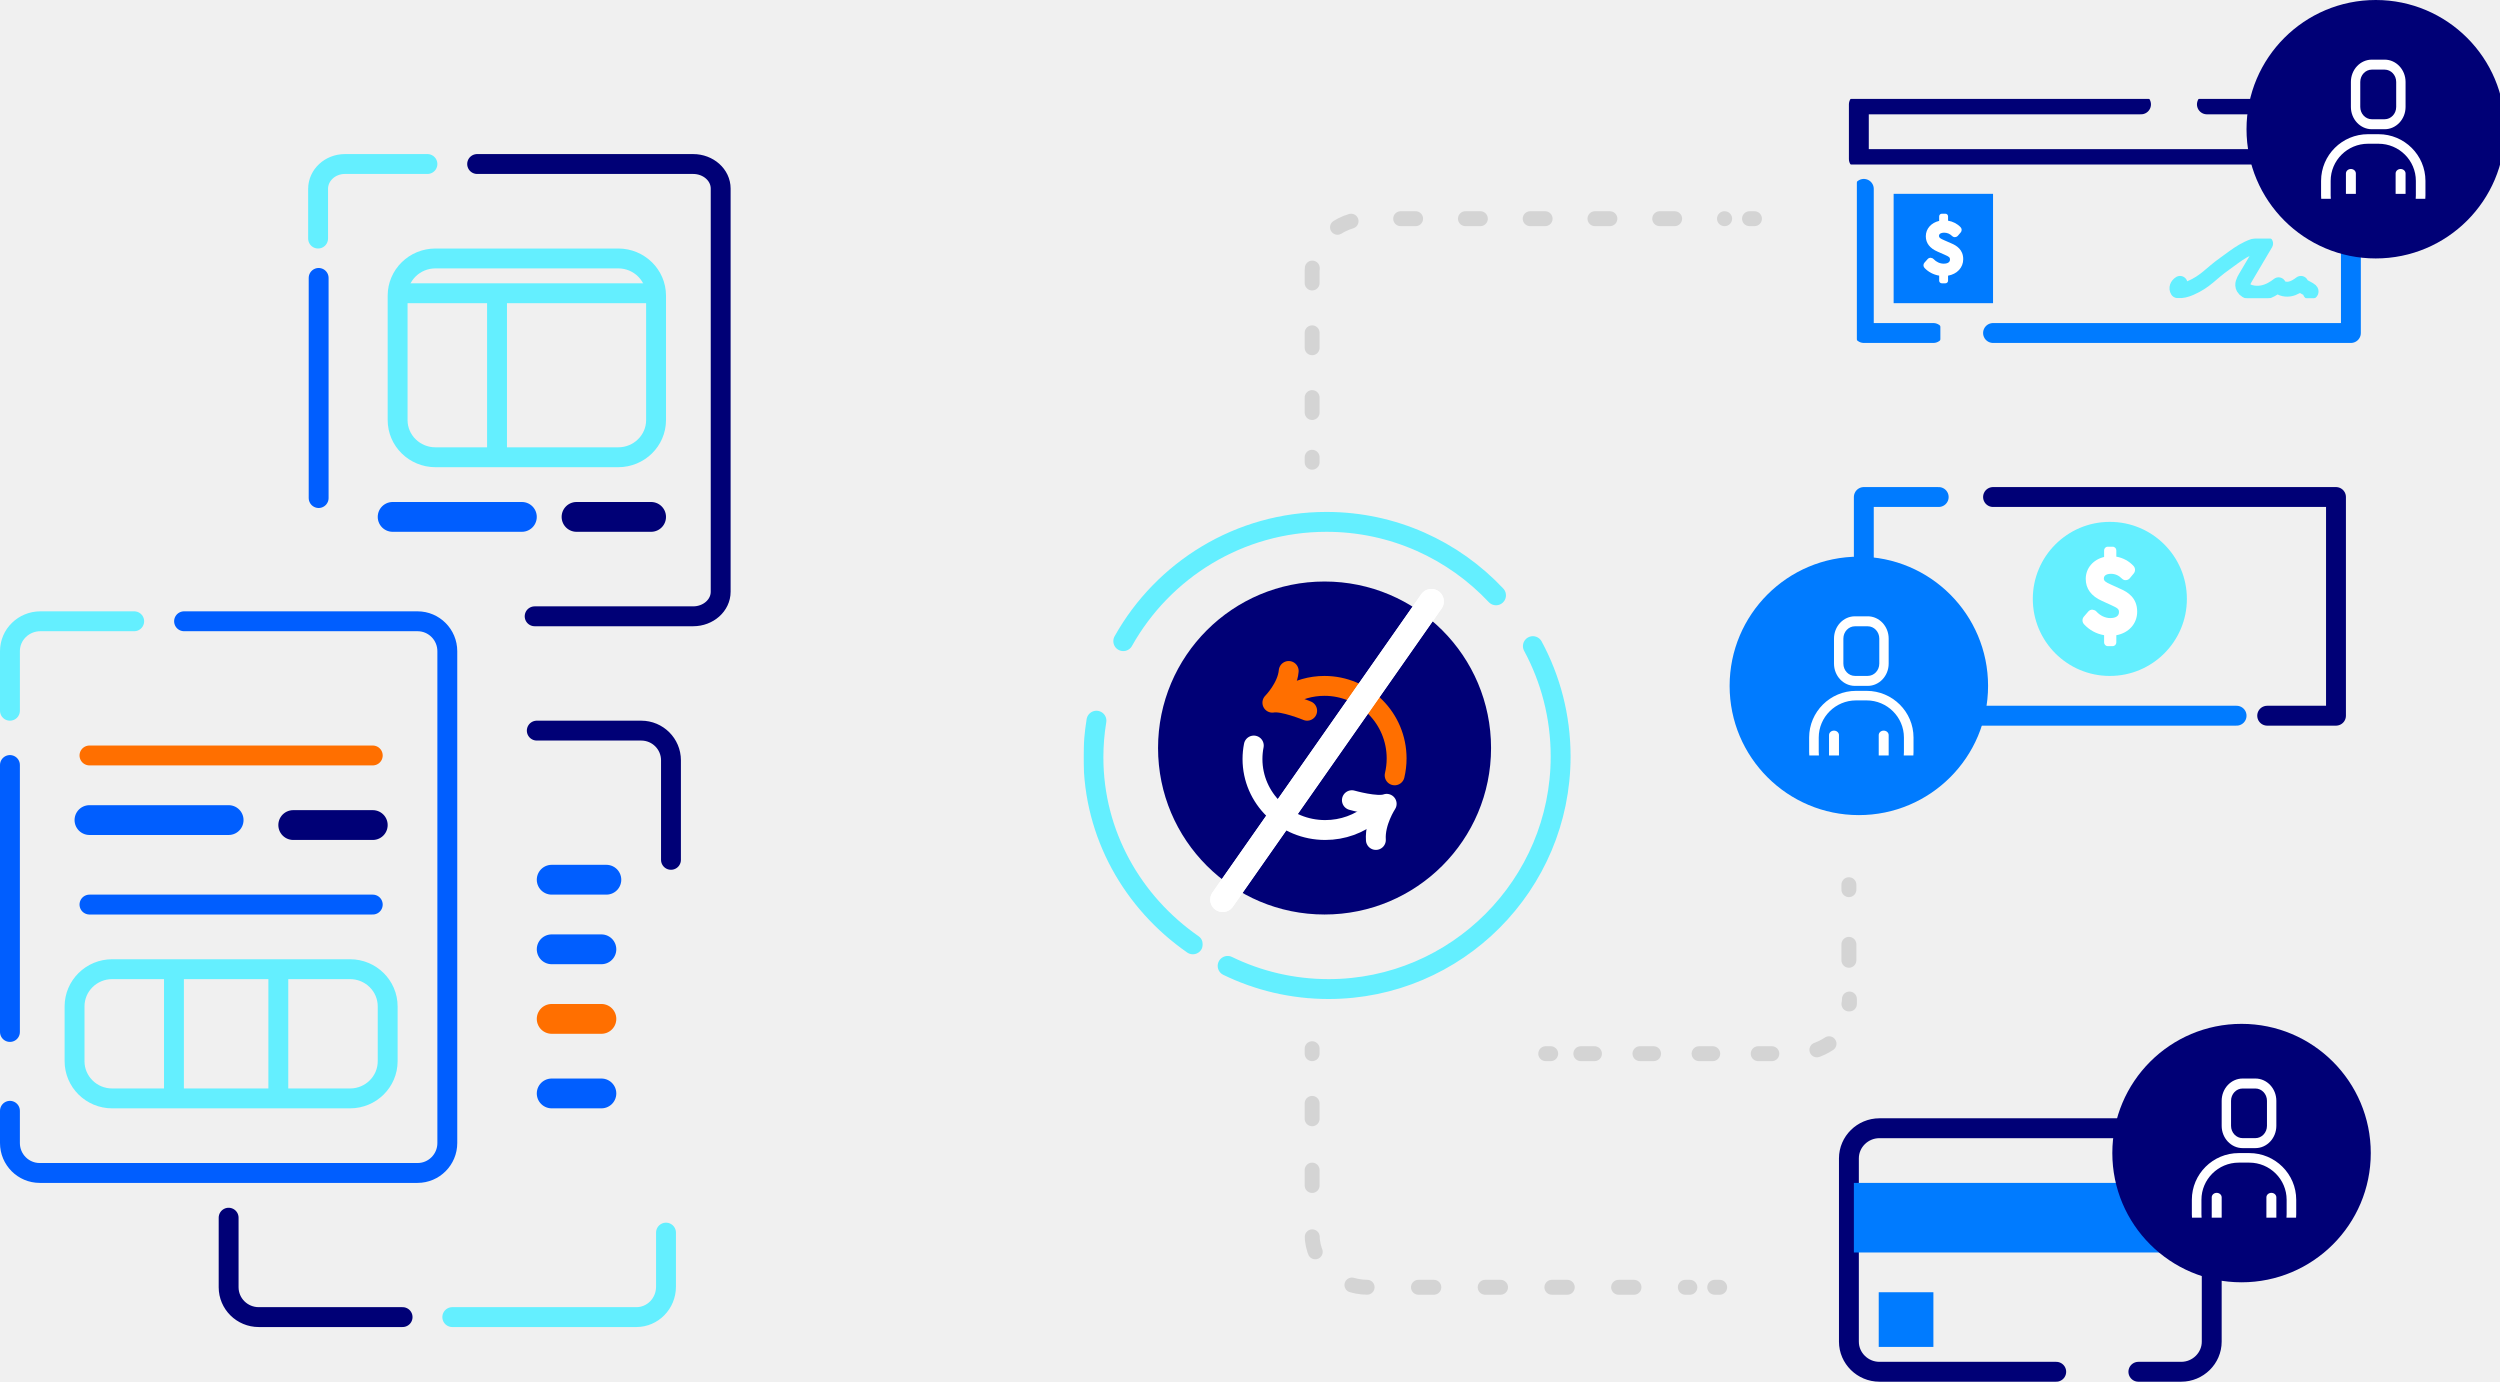
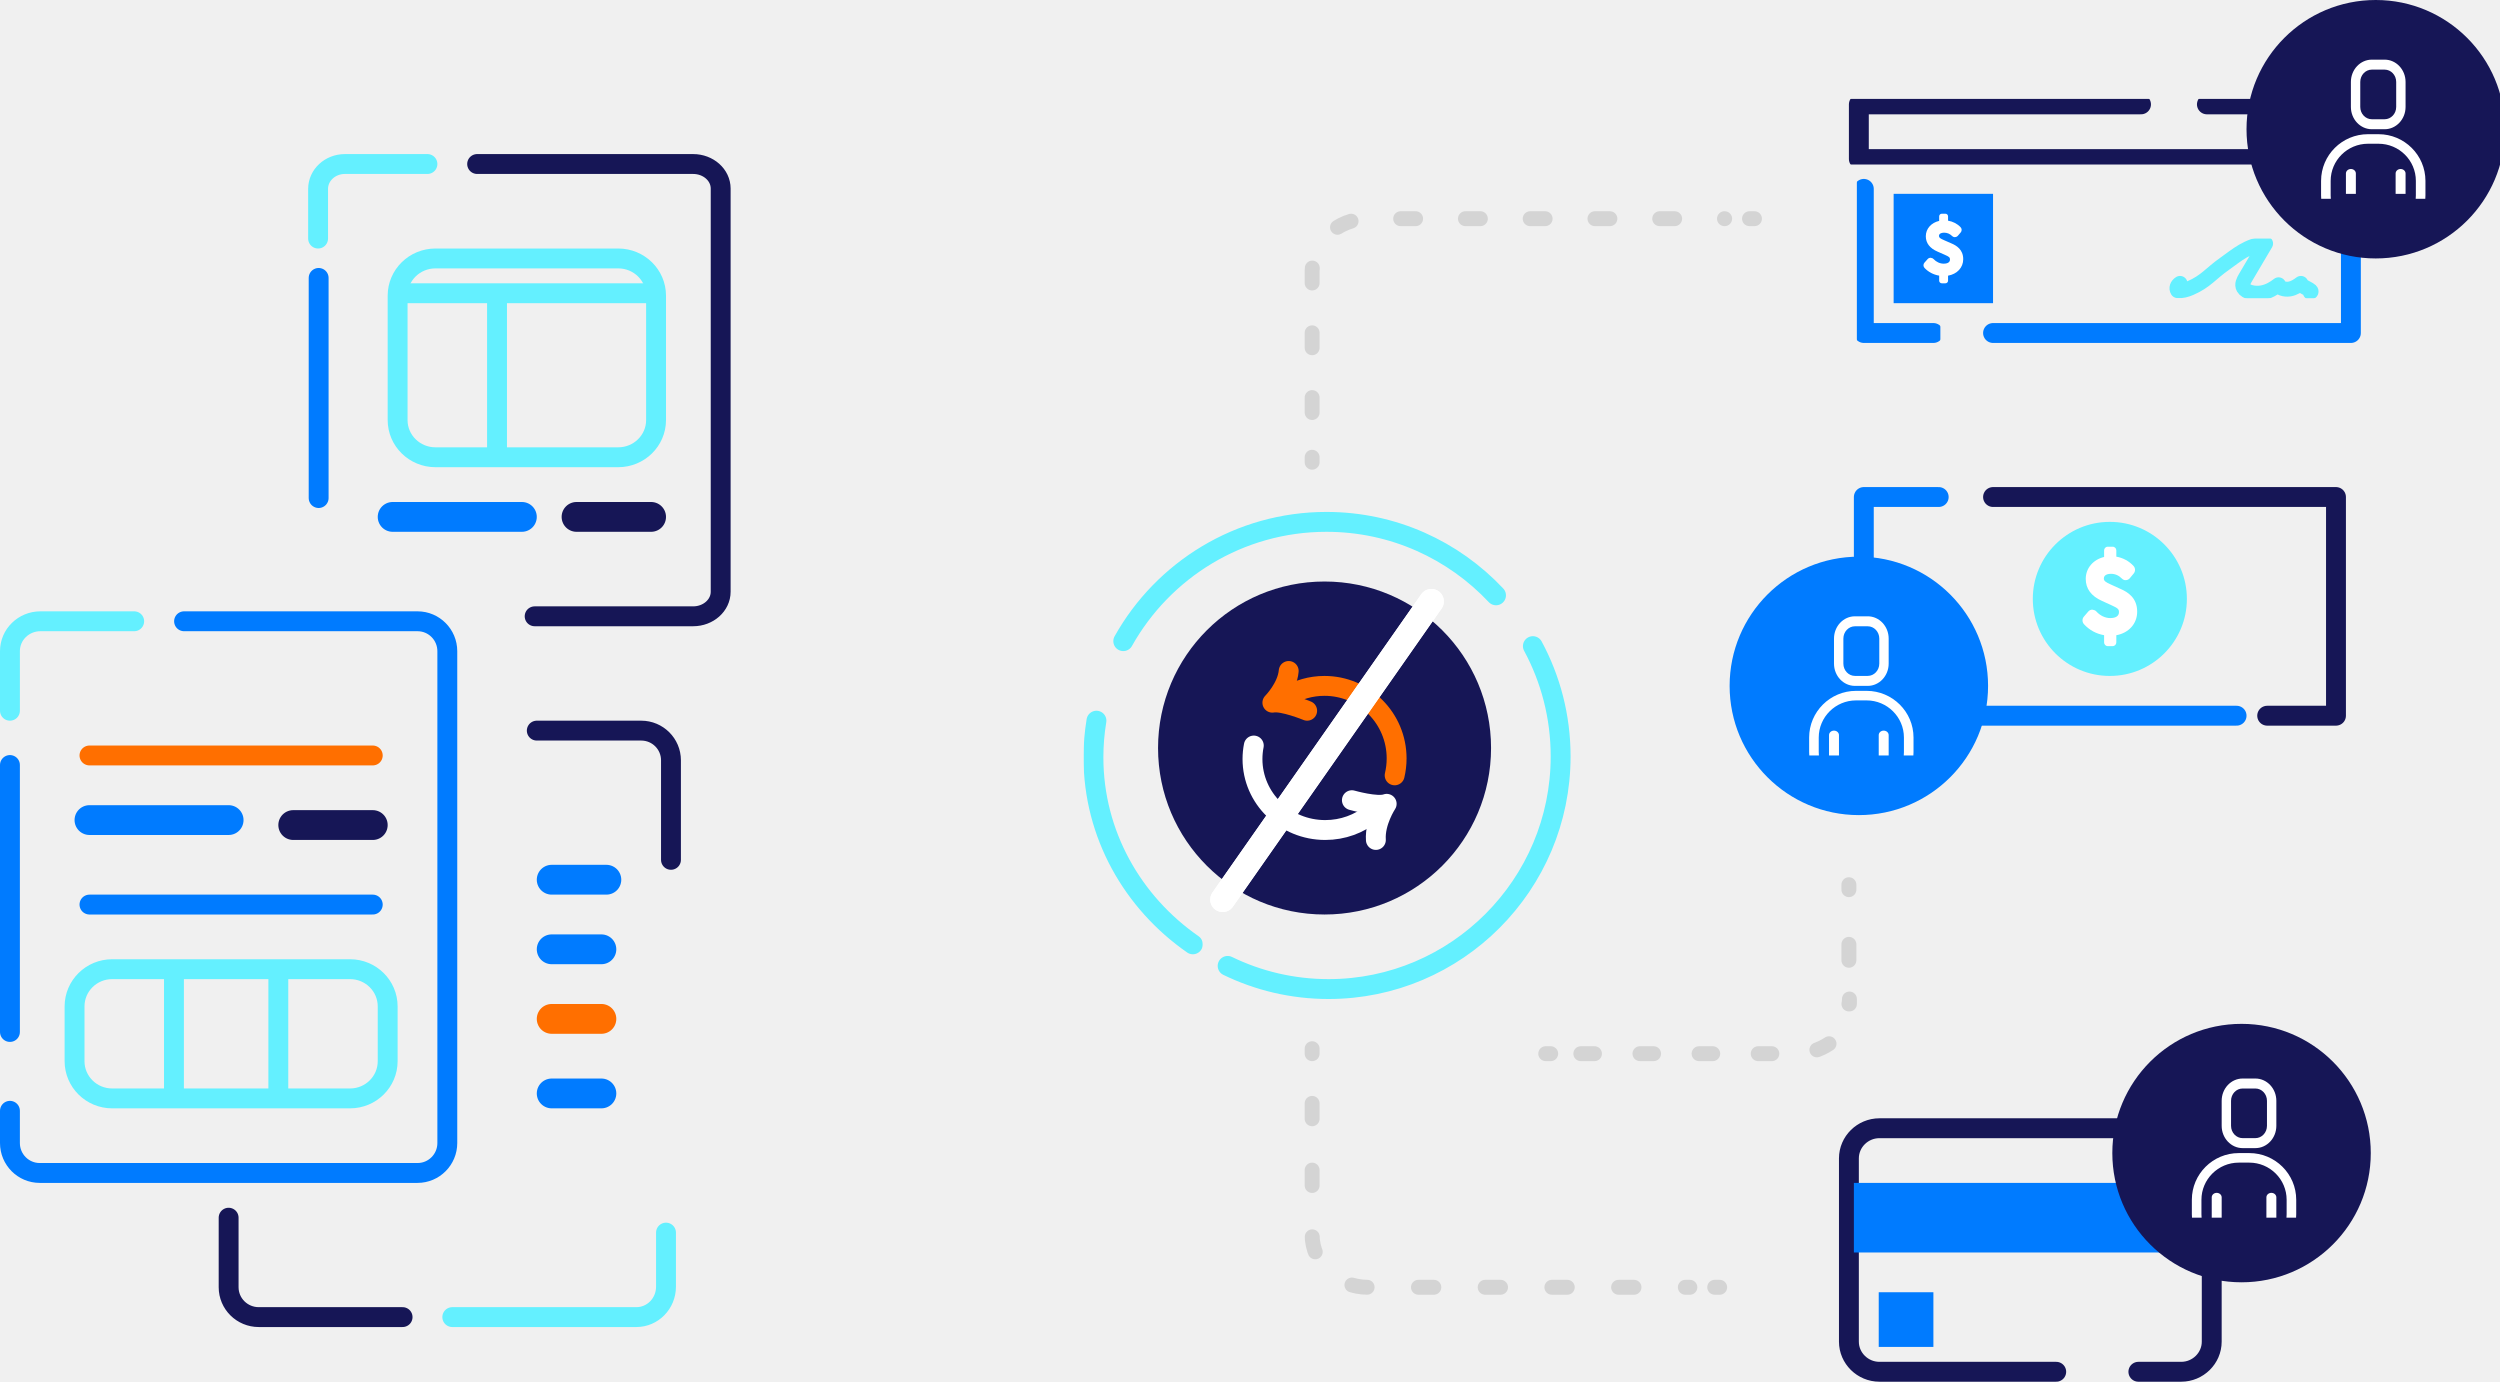
<svg xmlns="http://www.w3.org/2000/svg" xmlns:xlink="http://www.w3.org/1999/xlink" width="503px" height="278px" viewBox="0 0 503 278" version="1.1">
  <defs>
    <polygon id="path-1" points="0 279 503 279 503 0 0 0" />
  </defs>
  <g id="Desktop" stroke="none" stroke-width="1" fill="none" fill-rule="evenodd">
    <g id="Travel-Ledger" transform="translate(-217, -1196)">
      <g id="Group-130" transform="translate(217, 1196)">
-         <path d="M134,248 L134,258.88 C134,262.261 131.331,265 128.04,265 L91,265" id="Stroke-1" stroke="#64EFFF" stroke-width="4" stroke-linecap="round" stroke-linejoin="round" />
-         <path d="M81,265 L52.062,265 C48.714,265 46,262.31 46,258.991 L46,245" id="Stroke-3" stroke="#000076" stroke-width="4" stroke-linecap="round" stroke-linejoin="round" />
-         <path d="M122,177 L111,177" id="Stroke-5" stroke="#005EFF" stroke-width="6" stroke-linecap="round" />
-         <path d="M121,191 L111,191" id="Stroke-7" stroke="#005EFF" stroke-width="6" stroke-linecap="round" />
-         <path d="M121,205 L111,205" id="Stroke-9" stroke="#FF6F00" stroke-width="6" stroke-linecap="round" />
-         <path d="M121,220 L111,220" id="Stroke-11" stroke="#005EFF" stroke-width="6" stroke-linecap="round" />
-         <path d="M108,147 L129.014,147 C132.319,147 135,149.672 135,152.968 L135,173" id="Stroke-13" stroke="#000076" stroke-width="4" stroke-linecap="round" stroke-linejoin="round" />
+         <path d="M134,248 L134,258.88 C134,262.261 131.331,265 128.04,265 L91,265" id="Stroke-1" stroke="#64f0ff" stroke-width="4" stroke-linecap="round" stroke-linejoin="round" />
+         <path d="M81,265 L52.062,265 C48.714,265 46,262.31 46,258.991 L46,245" id="Stroke-3" stroke="#161656" stroke-width="4" stroke-linecap="round" stroke-linejoin="round" />
+         <path d="M122,177 L111,177" id="Stroke-5" stroke="#007bff" stroke-width="6" stroke-linecap="round" />
+         <path d="M121,191 L111,191" id="Stroke-7" stroke="#007bff" stroke-width="6" stroke-linecap="round" />
+         <path d="M121,205 L111,205" id="Stroke-9" stroke="#ff6f00" stroke-width="6" stroke-linecap="round" />
+         <path d="M121,220 L111,220" id="Stroke-11" stroke="#007bff" stroke-width="6" stroke-linecap="round" />
+         <path d="M108,147 L129.014,147 C132.319,147 135,149.672 135,152.968 L135,173" id="Stroke-13" stroke="#161656" stroke-width="4" stroke-linecap="round" stroke-linejoin="round" />
        <path d="M372,178 L372,179" id="Stroke-15" stroke="#D4D4D4" stroke-width="3" stroke-linecap="round" stroke-linejoin="round" />
        <path d="M372,190 L372,198" id="Stroke-17" stroke="#D4D4D4" stroke-width="3" stroke-linecap="round" stroke-linejoin="round" stroke-dasharray="3.21,10.699" />
        <path d="M372.105,201.999 L372.105,201 C372.105,201.339 372.069,201.672 372,202" id="Stroke-19" stroke="#D4D4D4" stroke-width="3" stroke-linecap="round" stroke-linejoin="round" />
        <path d="M368,210 C366.12,211.254 363.788,212 361.269,212 L317,212" id="Stroke-21" stroke="#D4D4D4" stroke-width="3" stroke-linecap="round" stroke-linejoin="round" stroke-dasharray="2.745,9.151" />
        <path d="M312,212 L311,212" id="Stroke-23" stroke="#D4D4D4" stroke-width="3" stroke-linecap="round" stroke-linejoin="round" />
        <path d="M264,211 L264,212" id="Stroke-25" stroke="#D4D4D4" stroke-width="3" stroke-linecap="round" stroke-linejoin="round" />
        <path d="M264,222 L264,248.423 C264,254.241 269.061,259 275.247,259 L340,259" id="Stroke-27" stroke="#D4D4D4" stroke-width="3" stroke-linecap="round" stroke-linejoin="round" stroke-dasharray="3.098,10.326" />
        <path d="M345,259 L346,259" id="Stroke-29" stroke="#D4D4D4" stroke-width="3" stroke-linecap="round" stroke-linejoin="round" />
        <path d="M264,93 L264,92" id="Stroke-31" stroke="#D4D4D4" stroke-width="3" stroke-linecap="round" stroke-linejoin="round" />
        <path d="M264,83 L264,54.579 C264,48.76 269.059,44 275.242,44 L347,44" id="Stroke-33" stroke="#D4D4D4" stroke-width="3" stroke-linecap="round" stroke-linejoin="round" stroke-dasharray="3.007,10.023" />
        <path d="M352,44 L353,44" id="Stroke-35" stroke="#D4D4D4" stroke-width="3" stroke-linecap="round" stroke-linejoin="round" />
-         <path d="M300,150.5 C300,169.001 285.002,184 266.5,184 C247.998,184 233,169.001 233,150.5 C233,131.998 247.998,117 266.5,117 C285.002,117 300,131.998 300,150.5" id="Fill-37" fill="#000076" />
-         <path d="M259,140.084 C261.185,138.761 263.745,138 266.482,138 C274.5,138 281,144.534 281,152.595 C281,153.767 280.862,154.908 280.603,156" id="Stroke-39" stroke="#FF6F00" stroke-width="4" stroke-linecap="round" stroke-linejoin="round" />
-         <path d="M276,163.693 C273.462,165.758 270.197,167 266.634,167 C258.552,167 252,160.606 252,152.721 C252,151.791 252.091,150.881 252.265,150" id="Stroke-41" stroke="#FFFFFF" stroke-width="4" stroke-linecap="round" stroke-linejoin="round" />
-         <path d="M272,161 C272,161 277.068,162.455 279,161.728 C279,161.728 276.586,165.364 276.827,169" id="Stroke-43" stroke="#FFFFFF" stroke-width="4" stroke-linecap="round" stroke-linejoin="round" />
-         <path d="M263,143 C263,143 258.069,140.976 256,141.381 C256,141.381 258.992,138.371 259.289,135" id="Stroke-45" stroke="#FF6F00" stroke-width="4" stroke-linecap="round" stroke-linejoin="round" />
-         <path d="M288,121 L246,181" id="Stroke-47" stroke="#FFFFFF" stroke-width="5" stroke-linecap="round" stroke-linejoin="round" />
-         <path d="M288,121 L246,181" id="Stroke-49" stroke="#FFFFFF" stroke-width="5" stroke-linecap="round" stroke-linejoin="round" />
-         <path d="M79,104 L105,104" id="Stroke-51" stroke="#005EFF" stroke-width="6" stroke-linecap="round" />
-         <path d="M116,104 L131,104" id="Stroke-53" stroke="#000076" stroke-width="6" stroke-linecap="round" />
-         <path d="M96,33 L139.458,33 C142.519,33 145,35.211 145,37.937 L145,119.063 C145,121.789 142.519,124 139.458,124 L107.571,124" id="Stroke-55" stroke="#000076" stroke-width="4" stroke-linecap="round" stroke-linejoin="round" />
+         <path d="M300,150.5 C300,169.001 285.002,184 266.5,184 C247.998,184 233,169.001 233,150.5 C233,131.998 247.998,117 266.5,117 C285.002,117 300,131.998 300,150.5" id="Fill-37" fill="#161656" />
+         <path d="M259,140.084 C261.185,138.761 263.745,138 266.482,138 C274.5,138 281,144.534 281,152.595 C281,153.767 280.862,154.908 280.603,156" id="Stroke-39" stroke="#ff6f00" stroke-width="4" stroke-linecap="round" stroke-linejoin="round" />
+         <path d="M276,163.693 C273.462,165.758 270.197,167 266.634,167 C258.552,167 252,160.606 252,152.721 C252,151.791 252.091,150.881 252.265,150" id="Stroke-41" stroke="#ffffff" stroke-width="4" stroke-linecap="round" stroke-linejoin="round" />
+         <path d="M272,161 C272,161 277.068,162.455 279,161.728 C279,161.728 276.586,165.364 276.827,169" id="Stroke-43" stroke="#ffffff" stroke-width="4" stroke-linecap="round" stroke-linejoin="round" />
+         <path d="M263,143 C263,143 258.069,140.976 256,141.381 C256,141.381 258.992,138.371 259.289,135" id="Stroke-45" stroke="#ff6f00" stroke-width="4" stroke-linecap="round" stroke-linejoin="round" />
+         <path d="M288,121 L246,181" id="Stroke-47" stroke="#ffffff" stroke-width="5" stroke-linecap="round" stroke-linejoin="round" />
+         <path d="M288,121 L246,181" id="Stroke-49" stroke="#ffffff" stroke-width="5" stroke-linecap="round" stroke-linejoin="round" />
+         <path d="M79,104 L105,104" id="Stroke-51" stroke="#007bff" stroke-width="6" stroke-linecap="round" />
+         <path d="M116,104 L131,104" id="Stroke-53" stroke="#161656" stroke-width="6" stroke-linecap="round" />
+         <path d="M96,33 L139.458,33 C142.519,33 145,35.211 145,37.937 L145,119.063 C145,121.789 142.519,124 139.458,124 L107.571,124" id="Stroke-55" stroke="#161656" stroke-width="4" stroke-linecap="round" stroke-linejoin="round" />
        <g id="Group-60" transform="translate(64, 55)">
-           <path d="M0.112,45.208 L0.112,0.919" id="Fill-57" fill="#FFFFFF" />
-           <path d="M0.112,45.208 L0.112,0.919" id="Stroke-59" stroke="#005EFF" stroke-width="4" stroke-linecap="round" stroke-linejoin="round" />
+           <path d="M0.112,45.208 L0.112,0.919" id="Fill-57" fill="#ffffff" />
+           <path d="M0.112,45.208 L0.112,0.919" id="Stroke-59" stroke="#007bff" stroke-width="4" stroke-linecap="round" stroke-linejoin="round" />
        </g>
-         <path d="M64,48 L64,38.006 C64,35.241 66.414,33 69.393,33 L86,33" id="Stroke-61" stroke="#64EFFF" stroke-width="4" stroke-linecap="round" stroke-linejoin="round" />
-         <path d="M124.383,92 L87.617,92 C83.41,92 80,88.651 80,84.519 L80,59.481 C80,55.349 83.41,52 87.617,52 L124.383,52 C128.59,52 132,55.349 132,59.481 L132,84.519 C132,88.651 128.59,92 124.383,92 Z" id="Stroke-63" stroke="#64EFFF" stroke-width="4" />
-         <path d="M100,58 L100,91" id="Stroke-65" stroke="#64EFFF" stroke-width="4" />
-         <path d="M132,59 L81,59" id="Stroke-67" stroke="#64EFFF" stroke-width="4" />
-         <path d="M18,165 L46,165" id="Stroke-69" stroke="#005EFF" stroke-width="6" stroke-linecap="round" />
-         <path d="M18,152 L75,152" id="Stroke-71" stroke="#FF6F00" stroke-width="4" stroke-linecap="round" />
-         <path d="M18,182 L75,182" id="Stroke-73" stroke="#005EFF" stroke-width="4" stroke-linecap="round" />
-         <path d="M59,166 L75,166" id="Stroke-75" stroke="#000076" stroke-width="6" stroke-linecap="round" />
-         <path d="M70.433,221 L22.567,221 C18.388,221 15,217.647 15,213.511 L15,202.489 C15,198.353 18.388,195 22.567,195 L70.433,195 C74.612,195 78,198.353 78,202.489 L78,213.511 C78,217.647 74.612,221 70.433,221 Z" id="Stroke-77" stroke="#64EFFF" stroke-width="4" />
-         <path d="M37.033,125 L84.009,125 C87.318,125 90,127.696 90,131.022 L90,229.978 C90,233.304 87.318,236 84.009,236 L7.991,236 C4.683,236 2,233.304 2,229.978 L2,223.494" id="Stroke-79" stroke="#005EFF" stroke-width="4" stroke-linecap="round" stroke-linejoin="round" />
+         <path d="M64,48 L64,38.006 C64,35.241 66.414,33 69.393,33 L86,33" id="Stroke-61" stroke="#64f0ff" stroke-width="4" stroke-linecap="round" stroke-linejoin="round" />
+         <path d="M124.383,92 L87.617,92 C83.41,92 80,88.651 80,84.519 L80,59.481 C80,55.349 83.41,52 87.617,52 L124.383,52 C128.59,52 132,55.349 132,59.481 L132,84.519 C132,88.651 128.59,92 124.383,92 Z" id="Stroke-63" stroke="#64f0ff" stroke-width="4" />
+         <path d="M100,58 L100,91" id="Stroke-65" stroke="#64f0ff" stroke-width="4" />
+         <path d="M132,59 L81,59" id="Stroke-67" stroke="#64f0ff" stroke-width="4" />
+         <path d="M18,165 L46,165" id="Stroke-69" stroke="#007bff" stroke-width="6" stroke-linecap="round" />
+         <path d="M18,152 L75,152" id="Stroke-71" stroke="#ff6f00" stroke-width="4" stroke-linecap="round" />
+         <path d="M18,182 L75,182" id="Stroke-73" stroke="#007bff" stroke-width="4" stroke-linecap="round" />
+         <path d="M59,166 L75,166" id="Stroke-75" stroke="#161656" stroke-width="6" stroke-linecap="round" />
+         <path d="M70.433,221 L22.567,221 C18.388,221 15,217.647 15,213.511 L15,202.489 C15,198.353 18.388,195 22.567,195 L70.433,195 C74.612,195 78,198.353 78,202.489 L78,213.511 C78,217.647 74.612,221 70.433,221 Z" id="Stroke-77" stroke="#64f0ff" stroke-width="4" />
+         <path d="M37.033,125 L84.009,125 C87.318,125 90,127.696 90,131.022 L90,229.978 C90,233.304 87.318,236 84.009,236 L7.991,236 C4.683,236 2,233.304 2,229.978 L2,223.494" id="Stroke-79" stroke="#007bff" stroke-width="4" stroke-linecap="round" stroke-linejoin="round" />
        <g id="Group-84" transform="translate(2, 153)">
-           <path d="M0,54.633 L0,0.92" id="Fill-81" fill="#FFFFFF" />
-           <path d="M0,54.633 L0,0.92" id="Stroke-83" stroke="#005EFF" stroke-width="4" stroke-linecap="round" stroke-linejoin="round" />
+           <path d="M0,54.633 L0,0.92" id="Fill-81" fill="#ffffff" />
+           <path d="M0,54.633 L0,0.92" id="Stroke-83" stroke="#007bff" stroke-width="4" stroke-linecap="round" stroke-linejoin="round" />
        </g>
-         <path d="M2,143 L2,131.007 C2,127.69 4.743,125 8.128,125 L27,125" id="Stroke-85" stroke="#64EFFF" stroke-width="4" stroke-linecap="round" stroke-linejoin="round" />
-         <path d="M35,195 L35,221" id="Stroke-87" stroke="#64EFFF" stroke-width="4" />
-         <path d="M56,195 L56,221" id="Stroke-89" stroke="#64EFFF" stroke-width="4" />
-         <path d="M413.712,276 L378.148,276 C374.767,276 372,273.273 372,269.94 L372,233.06 C372,229.727 374.767,227 378.148,227 L438.852,227 C442.233,227 445,229.727 445,233.06 L445,269.94 C445,273.273 442.233,276 438.852,276 L430.24,276" id="Stroke-91" stroke="#000076" stroke-width="4" stroke-linecap="round" stroke-linejoin="round" />
+         <path d="M2,143 L2,131.007 C2,127.69 4.743,125 8.128,125 L27,125" id="Stroke-85" stroke="#64f0ff" stroke-width="4" stroke-linecap="round" stroke-linejoin="round" />
+         <path d="M35,195 L35,221" id="Stroke-87" stroke="#64f0ff" stroke-width="4" />
+         <path d="M56,195 L56,221" id="Stroke-89" stroke="#64f0ff" stroke-width="4" />
+         <path d="M413.712,276 L378.148,276 C374.767,276 372,273.273 372,269.94 L372,233.06 C372,229.727 374.767,227 378.148,227 L438.852,227 C442.233,227 445,229.727 445,233.06 L445,269.94 C445,273.273 442.233,276 438.852,276 L430.24,276" id="Stroke-91" stroke="#161656" stroke-width="4" stroke-linecap="round" stroke-linejoin="round" />
        <mask id="mask-2" fill="white">
          <use xlink:href="#path-1" />
        </mask>
        <g id="Clip-94" />
-         <polygon id="Fill-93" fill="#007BFF" mask="url(#mask-2)" points="373 252 444 252 444 238 373 238" />
-         <polygon id="Fill-95" fill="#007BFF" mask="url(#mask-2)" points="378 271 389 271 389 260 378 260" />
-         <path d="M438.623,57.019 C438.037,57.386 437.838,57.987 438.14,58.476 C439.041,58.565 439.932,58.293 440.689,57.967 C443.827,56.616 444.747,55.076 447.643,53.04 C450.05,51.347 452.121,49.403 455.839,49 C454.408,51.446 453.222,53.406 451.791,55.852 C451.403,56.516 451.013,57.249 451.393,57.914 C451.894,58.789 453.618,59.164 455.017,58.933 C456.417,58.701 457.526,58.019 458.446,57.299 C458.469,57.934 459.69,58.31 460.64,58.153 C461.59,57.995 462.296,57.494 462.943,57.018 C462.862,57.723 465.706,58.401 464.833,58.829" id="Stroke-96" stroke="#64EFFF" stroke-width="3" stroke-linecap="round" stroke-linejoin="round" mask="url(#mask-2)" />
-         <polyline id="Stroke-97" stroke="#007BFF" stroke-width="4" stroke-linecap="round" stroke-linejoin="round" mask="url(#mask-2)" points="473 26 473 67 401 67" />
-         <polyline id="Stroke-98" stroke="#007BFF" stroke-width="4" stroke-linecap="round" stroke-linejoin="round" mask="url(#mask-2)" points="389 67 375 67 375 38" />
-         <path d="M411,59 L432,59" id="Stroke-99" stroke="#007BFF" stroke-width="3" stroke-linecap="round" stroke-linejoin="round" mask="url(#mask-2)" />
-         <polygon id="Fill-100" fill="#007BFF" mask="url(#mask-2)" points="381 61 401 61 401 39 381 39" />
-         <polyline id="Stroke-101" stroke="#000076" stroke-width="4" stroke-linecap="round" stroke-linejoin="round" mask="url(#mask-2)" points="444.028 21 473 21 473 32 374 32 374 21 430.772 21" />
-         <path d="M395,52.152 C395,50.188 393.612,49.382 392.582,48.952 L391.147,48.323 C390.377,47.988 390.121,47.819 390.121,47.474 C390.121,46.864 390.915,46.815 391.158,46.815 C391.773,46.815 392.298,47.034 392.765,47.486 C392.922,47.638 393.15,47.743 393.357,47.707 C393.577,47.698 393.782,47.598 393.925,47.432 L394.498,46.765 C394.759,46.459 394.748,46.008 394.47,45.716 C393.81,45.016 392.917,44.564 391.948,44.399 L391.948,43.524 C391.948,43.235 391.711,43 391.419,43 L390.689,43 C390.397,43 390.16,43.235 390.16,43.524 L390.16,44.444 C388.58,44.807 387.473,46.007 387.473,47.53 C387.473,48.912 388.274,49.956 389.849,50.632 L391.206,51.227 C392.19,51.66 392.338,51.79 392.338,52.222 C392.338,52.97 391.454,53.051 391.073,53.051 C390.324,53.051 389.578,52.709 389.023,52.115 C388.87,51.95 388.664,51.902 388.429,51.86 C388.205,51.864 387.991,51.96 387.842,52.127 L387.198,52.849 C386.929,53.154 386.934,53.612 387.214,53.91 C388.006,54.747 389.031,55.272 390.16,55.459 L390.16,56.476 C390.16,56.765 390.397,57 390.689,57 L391.419,57 C391.711,57 391.948,56.765 391.948,56.476 L391.948,55.467 C393.759,55.145 395,53.852 395,52.152" id="Fill-102" fill="#FFFFFF" mask="url(#mask-2)" />
-         <polygon id="Fill-103" fill="#FFFFFF" mask="url(#mask-2)" points="456 28 460 28 460 24 456 24" />
-         <polygon id="Fill-104" fill="#FFFFFF" mask="url(#mask-2)" points="463 28 467 28 467 24 463 24" />
-         <path d="M226,129 C234.005,114.695 249.329,105 266.878,105 C280.322,105 292.459,110.689 301,119.781" id="Stroke-105" stroke="#64EFFF" stroke-width="4" stroke-linecap="round" stroke-linejoin="round" mask="url(#mask-2)" />
-         <path d="M308.414,130 C311.977,136.607 314,144.165 314,152.188 C314,178 293.053,199 267.306,199 C260.033,199 253.143,197.324 247,194.338" id="Stroke-106" stroke="#64EFFF" stroke-width="4" stroke-linecap="round" stroke-linejoin="round" mask="url(#mask-2)" />
-         <path d="M240,190 C227.898,181.592 220,167.86 220,152.378 C220,149.867 220.208,147.403 220.607,145" id="Stroke-107" stroke="#64EFFF" stroke-width="4" stroke-linecap="round" stroke-linejoin="round" mask="url(#mask-2)" />
-         <path d="M477,232 C477,246.359 465.36,258 451,258 C436.64,258 425,246.359 425,232 C425,217.641 436.64,206 451,206 C465.36,206 477,217.641 477,232" id="Fill-108" fill="#000076" mask="url(#mask-2)" />
-         <path d="M451.212,219.008 C449.929,219.008 448.886,220.118 448.886,221.483 L448.886,226.517 C448.886,227.882 449.929,228.992 451.212,228.992 L453.788,228.992 C455.071,228.992 456.114,227.882 456.114,226.517 L456.114,221.483 C456.114,220.118 455.071,219.008 453.788,219.008 L451.212,219.008 Z M453.788,231 L451.212,231 C448.889,231 447,228.988 447,226.517 L447,221.483 C447,219.011 448.889,217 451.212,217 L453.788,217 C456.11,217 458,219.011 458,221.483 L458,226.517 C458,228.988 456.11,231 453.788,231 Z" id="Fill-109" fill="#FFFFFF" mask="url(#mask-2)" />
-         <path d="M446,240 C445.448,240 445,240.404 445,240.903 L445,245 L447,245 L447,240.903 C447,240.404 446.552,240 446,240" id="Fill-110" fill="#FFFFFF" mask="url(#mask-2)" />
-         <path d="M457,240 C456.448,240 456,240.404 456,240.903 L456,245 L458,245 L458,240.903 C458,240.404 457.552,240 457,240" id="Fill-111" fill="#FFFFFF" mask="url(#mask-2)" />
-         <path d="M462,241.392 C462,236.214 457.766,232 452.56,232 L450.439,232 C445.234,232 441,236.214 441,241.392 L441,244.313 C441,244.544 441.015,244.772 441.031,245 L442.963,245 C442.941,244.773 442.93,244.544 442.93,244.313 L442.93,241.392 C442.93,237.272 446.299,233.921 450.439,233.921 L452.56,233.921 C456.701,233.921 460.07,237.272 460.07,241.392 L460.07,244.313 C460.07,244.544 460.059,244.773 460.037,245 L461.969,245 C461.985,244.772 462,244.544 462,244.313 L462,241.392 Z" id="Fill-112" fill="#FFFFFF" mask="url(#mask-2)" />
-         <path d="M504,26 C504,40.36 492.359,52 478,52 C463.64,52 452,40.36 452,26 C452,11.64 463.64,0 478,0 C492.359,0 504,11.64 504,26" id="Fill-113" fill="#000076" mask="url(#mask-2)" />
-         <path d="M477.212,14.008 C475.929,14.008 474.886,15.118 474.886,16.483 L474.886,21.517 C474.886,22.882 475.929,23.992 477.212,23.992 L479.788,23.992 C481.071,23.992 482.114,22.882 482.114,21.517 L482.114,16.483 C482.114,15.118 481.071,14.008 479.788,14.008 L477.212,14.008 Z M479.788,26 L477.212,26 C474.889,26 473,23.989 473,21.517 L473,16.483 C473,14.012 474.889,12 477.212,12 L479.788,12 C482.11,12 484,14.012 484,16.483 L484,21.517 C484,23.989 482.11,26 479.788,26 Z" id="Fill-114" fill="#FFFFFF" mask="url(#mask-2)" />
-         <path d="M473,34 C472.448,34 472,34.404 472,34.903 L472,39 L474,39 L474,34.903 C474,34.404 473.552,34 473,34" id="Fill-115" fill="#FFFFFF" mask="url(#mask-2)" />
-         <path d="M483,34 C482.448,34 482,34.404 482,34.903 L482,39 L484,39 L484,34.903 C484,34.404 483.552,34 483,34" id="Fill-116" fill="#FFFFFF" mask="url(#mask-2)" />
-         <path d="M488,36.392 C488,31.214 483.766,27 478.56,27 L476.44,27 C471.234,27 467,31.214 467,36.392 L467,39.313 C467,39.544 467.015,39.772 467.031,40 L468.963,40 C468.941,39.773 468.93,39.544 468.93,39.313 L468.93,36.392 C468.93,32.272 472.299,28.921 476.44,28.921 L478.56,28.921 C482.701,28.921 486.07,32.272 486.07,36.392 L486.07,39.313 C486.07,39.544 486.059,39.773 486.037,40 L487.969,40 C487.985,39.772 488,39.544 488,39.313 L488,36.392 Z" id="Fill-117" fill="#FFFFFF" mask="url(#mask-2)" />
-         <polyline id="Stroke-118" stroke="#007BFF" stroke-width="4" stroke-linecap="round" stroke-linejoin="round" mask="url(#mask-2)" points="450 144 375 144 375 100 390.067 100" />
-         <polyline id="Stroke-119" stroke="#000076" stroke-width="4" stroke-linecap="round" stroke-linejoin="round" mask="url(#mask-2)" points="401 100 470 100 470 144 456.157 144" />
-         <path d="M440,120.5 C440,129.06 433.06,136 424.5,136 C415.94,136 409,129.06 409,120.5 C409,111.94 415.94,105 424.5,105 C433.06,105 440,111.94 440,120.5" id="Fill-120" fill="#64EFFF" mask="url(#mask-2)" />
-         <path d="M430,123.074 C430,120.269 428.092,119.118 426.675,118.503 L424.702,117.603 C423.644,117.127 423.292,116.885 423.292,116.391 C423.292,115.519 424.382,115.451 424.718,115.451 C425.562,115.451 426.284,115.763 426.926,116.408 C427.143,116.626 427.456,116.776 427.74,116.725 C428.043,116.712 428.324,116.569 428.521,116.331 L429.309,115.379 C429.669,114.942 429.654,114.298 429.273,113.88 C428.364,112.881 427.135,112.234 425.804,111.998 L425.804,110.748 C425.804,110.335 425.479,110 425.077,110 L424.072,110 C423.67,110 423.345,110.335 423.345,110.748 L423.345,112.063 C421.173,112.581 419.651,114.296 419.651,116.472 C419.651,118.445 420.752,119.937 422.919,120.904 L424.784,121.754 C426.137,122.371 426.339,122.558 426.339,123.175 C426.339,124.243 425.123,124.359 424.601,124.359 C423.571,124.359 422.545,123.872 421.781,123.021 C421.572,122.786 421.288,122.719 420.965,122.659 C420.656,122.664 420.364,122.802 420.159,123.039 L419.273,124.071 C418.901,124.506 418.91,125.161 419.294,125.585 C420.383,126.782 421.794,127.532 423.345,127.8 L423.345,129.252 C423.345,129.665 423.67,130 424.072,130 L425.077,130 C425.479,130 425.804,129.665 425.804,129.252 L425.804,127.81 C428.294,127.351 430,125.504 430,123.074" id="Fill-121" fill="#FFFFFF" mask="url(#mask-2)" />
+         <polygon id="Fill-93" fill="#007bff" mask="url(#mask-2)" points="373 252 444 252 444 238 373 238" />
+         <polygon id="Fill-95" fill="#007bff" mask="url(#mask-2)" points="378 271 389 271 389 260 378 260" />
+         <path d="M438.623,57.019 C438.037,57.386 437.838,57.987 438.14,58.476 C439.041,58.565 439.932,58.293 440.689,57.967 C443.827,56.616 444.747,55.076 447.643,53.04 C450.05,51.347 452.121,49.403 455.839,49 C454.408,51.446 453.222,53.406 451.791,55.852 C451.403,56.516 451.013,57.249 451.393,57.914 C451.894,58.789 453.618,59.164 455.017,58.933 C456.417,58.701 457.526,58.019 458.446,57.299 C458.469,57.934 459.69,58.31 460.64,58.153 C461.59,57.995 462.296,57.494 462.943,57.018 C462.862,57.723 465.706,58.401 464.833,58.829" id="Stroke-96" stroke="#64f0ff" stroke-width="3" stroke-linecap="round" stroke-linejoin="round" mask="url(#mask-2)" />
+         <polyline id="Stroke-97" stroke="#007bff" stroke-width="4" stroke-linecap="round" stroke-linejoin="round" mask="url(#mask-2)" points="473 26 473 67 401 67" />
+         <polyline id="Stroke-98" stroke="#007bff" stroke-width="4" stroke-linecap="round" stroke-linejoin="round" mask="url(#mask-2)" points="389 67 375 67 375 38" />
+         <path d="M411,59 L432,59" id="Stroke-99" stroke="#007bff" stroke-width="3" stroke-linecap="round" stroke-linejoin="round" mask="url(#mask-2)" />
+         <polygon id="Fill-100" fill="#007bff" mask="url(#mask-2)" points="381 61 401 61 401 39 381 39" />
+         <polyline id="Stroke-101" stroke="#161656" stroke-width="4" stroke-linecap="round" stroke-linejoin="round" mask="url(#mask-2)" points="444.028 21 473 21 473 32 374 32 374 21 430.772 21" />
+         <path d="M395,52.152 C395,50.188 393.612,49.382 392.582,48.952 L391.147,48.323 C390.377,47.988 390.121,47.819 390.121,47.474 C390.121,46.864 390.915,46.815 391.158,46.815 C391.773,46.815 392.298,47.034 392.765,47.486 C392.922,47.638 393.15,47.743 393.357,47.707 C393.577,47.698 393.782,47.598 393.925,47.432 L394.498,46.765 C394.759,46.459 394.748,46.008 394.47,45.716 C393.81,45.016 392.917,44.564 391.948,44.399 L391.948,43.524 C391.948,43.235 391.711,43 391.419,43 L390.689,43 C390.397,43 390.16,43.235 390.16,43.524 L390.16,44.444 C388.58,44.807 387.473,46.007 387.473,47.53 C387.473,48.912 388.274,49.956 389.849,50.632 L391.206,51.227 C392.19,51.66 392.338,51.79 392.338,52.222 C392.338,52.97 391.454,53.051 391.073,53.051 C390.324,53.051 389.578,52.709 389.023,52.115 C388.87,51.95 388.664,51.902 388.429,51.86 C388.205,51.864 387.991,51.96 387.842,52.127 L387.198,52.849 C386.929,53.154 386.934,53.612 387.214,53.91 C388.006,54.747 389.031,55.272 390.16,55.459 L390.16,56.476 C390.16,56.765 390.397,57 390.689,57 L391.419,57 C391.711,57 391.948,56.765 391.948,56.476 L391.948,55.467 C393.759,55.145 395,53.852 395,52.152" id="Fill-102" fill="#ffffff" mask="url(#mask-2)" />
+         <polygon id="Fill-103" fill="#ffffff" mask="url(#mask-2)" points="456 28 460 28 460 24 456 24" />
+         <polygon id="Fill-104" fill="#ffffff" mask="url(#mask-2)" points="463 28 467 28 467 24 463 24" />
+         <path d="M226,129 C234.005,114.695 249.329,105 266.878,105 C280.322,105 292.459,110.689 301,119.781" id="Stroke-105" stroke="#64f0ff" stroke-width="4" stroke-linecap="round" stroke-linejoin="round" mask="url(#mask-2)" />
+         <path d="M308.414,130 C311.977,136.607 314,144.165 314,152.188 C314,178 293.053,199 267.306,199 C260.033,199 253.143,197.324 247,194.338" id="Stroke-106" stroke="#64f0ff" stroke-width="4" stroke-linecap="round" stroke-linejoin="round" mask="url(#mask-2)" />
+         <path d="M240,190 C227.898,181.592 220,167.86 220,152.378 C220,149.867 220.208,147.403 220.607,145" id="Stroke-107" stroke="#64f0ff" stroke-width="4" stroke-linecap="round" stroke-linejoin="round" mask="url(#mask-2)" />
+         <path d="M477,232 C477,246.359 465.36,258 451,258 C436.64,258 425,246.359 425,232 C425,217.641 436.64,206 451,206 C465.36,206 477,217.641 477,232" id="Fill-108" fill="#161656" mask="url(#mask-2)" />
+         <path d="M451.212,219.008 C449.929,219.008 448.886,220.118 448.886,221.483 L448.886,226.517 C448.886,227.882 449.929,228.992 451.212,228.992 L453.788,228.992 C455.071,228.992 456.114,227.882 456.114,226.517 L456.114,221.483 C456.114,220.118 455.071,219.008 453.788,219.008 L451.212,219.008 Z M453.788,231 L451.212,231 C448.889,231 447,228.988 447,226.517 L447,221.483 C447,219.011 448.889,217 451.212,217 L453.788,217 C456.11,217 458,219.011 458,221.483 L458,226.517 C458,228.988 456.11,231 453.788,231 Z" id="Fill-109" fill="#ffffff" mask="url(#mask-2)" />
+         <path d="M446,240 C445.448,240 445,240.404 445,240.903 L445,245 L447,245 L447,240.903 C447,240.404 446.552,240 446,240" id="Fill-110" fill="#ffffff" mask="url(#mask-2)" />
+         <path d="M457,240 C456.448,240 456,240.404 456,240.903 L456,245 L458,245 L458,240.903 C458,240.404 457.552,240 457,240" id="Fill-111" fill="#ffffff" mask="url(#mask-2)" />
+         <path d="M462,241.392 C462,236.214 457.766,232 452.56,232 L450.439,232 C445.234,232 441,236.214 441,241.392 L441,244.313 C441,244.544 441.015,244.772 441.031,245 L442.963,245 C442.941,244.773 442.93,244.544 442.93,244.313 L442.93,241.392 C442.93,237.272 446.299,233.921 450.439,233.921 L452.56,233.921 C456.701,233.921 460.07,237.272 460.07,241.392 L460.07,244.313 C460.07,244.544 460.059,244.773 460.037,245 L461.969,245 C461.985,244.772 462,244.544 462,244.313 L462,241.392 Z" id="Fill-112" fill="#ffffff" mask="url(#mask-2)" />
+         <path d="M504,26 C504,40.36 492.359,52 478,52 C463.64,52 452,40.36 452,26 C452,11.64 463.64,0 478,0 C492.359,0 504,11.64 504,26" id="Fill-113" fill="#161656" mask="url(#mask-2)" />
+         <path d="M477.212,14.008 C475.929,14.008 474.886,15.118 474.886,16.483 L474.886,21.517 C474.886,22.882 475.929,23.992 477.212,23.992 L479.788,23.992 C481.071,23.992 482.114,22.882 482.114,21.517 L482.114,16.483 C482.114,15.118 481.071,14.008 479.788,14.008 L477.212,14.008 Z M479.788,26 L477.212,26 C474.889,26 473,23.989 473,21.517 L473,16.483 C473,14.012 474.889,12 477.212,12 L479.788,12 C482.11,12 484,14.012 484,16.483 L484,21.517 C484,23.989 482.11,26 479.788,26 Z" id="Fill-114" fill="#ffffff" mask="url(#mask-2)" />
+         <path d="M473,34 C472.448,34 472,34.404 472,34.903 L472,39 L474,39 L474,34.903 C474,34.404 473.552,34 473,34" id="Fill-115" fill="#ffffff" mask="url(#mask-2)" />
+         <path d="M483,34 C482.448,34 482,34.404 482,34.903 L482,39 L484,39 L484,34.903 C484,34.404 483.552,34 483,34" id="Fill-116" fill="#ffffff" mask="url(#mask-2)" />
+         <path d="M488,36.392 C488,31.214 483.766,27 478.56,27 L476.44,27 C471.234,27 467,31.214 467,36.392 L467,39.313 C467,39.544 467.015,39.772 467.031,40 L468.963,40 C468.941,39.773 468.93,39.544 468.93,39.313 L468.93,36.392 C468.93,32.272 472.299,28.921 476.44,28.921 L478.56,28.921 C482.701,28.921 486.07,32.272 486.07,36.392 L486.07,39.313 C486.07,39.544 486.059,39.773 486.037,40 L487.969,40 C487.985,39.772 488,39.544 488,39.313 L488,36.392 Z" id="Fill-117" fill="#ffffff" mask="url(#mask-2)" />
+         <polyline id="Stroke-118" stroke="#007bff" stroke-width="4" stroke-linecap="round" stroke-linejoin="round" mask="url(#mask-2)" points="450 144 375 144 375 100 390.067 100" />
+         <polyline id="Stroke-119" stroke="#161656" stroke-width="4" stroke-linecap="round" stroke-linejoin="round" mask="url(#mask-2)" points="401 100 470 100 470 144 456.157 144" />
+         <path d="M440,120.5 C440,129.06 433.06,136 424.5,136 C415.94,136 409,129.06 409,120.5 C409,111.94 415.94,105 424.5,105 C433.06,105 440,111.94 440,120.5" id="Fill-120" fill="#64f0ff" mask="url(#mask-2)" />
+         <path d="M430,123.074 C430,120.269 428.092,119.118 426.675,118.503 L424.702,117.603 C423.644,117.127 423.292,116.885 423.292,116.391 C423.292,115.519 424.382,115.451 424.718,115.451 C425.562,115.451 426.284,115.763 426.926,116.408 C427.143,116.626 427.456,116.776 427.74,116.725 C428.043,116.712 428.324,116.569 428.521,116.331 L429.309,115.379 C429.669,114.942 429.654,114.298 429.273,113.88 C428.364,112.881 427.135,112.234 425.804,111.998 L425.804,110.748 C425.804,110.335 425.479,110 425.077,110 L424.072,110 C423.67,110 423.345,110.335 423.345,110.748 L423.345,112.063 C421.173,112.581 419.651,114.296 419.651,116.472 C419.651,118.445 420.752,119.937 422.919,120.904 L424.784,121.754 C426.137,122.371 426.339,122.558 426.339,123.175 C426.339,124.243 425.123,124.359 424.601,124.359 C423.571,124.359 422.545,123.872 421.781,123.021 C421.572,122.786 421.288,122.719 420.965,122.659 C420.656,122.664 420.364,122.802 420.159,123.039 L419.273,124.071 C418.901,124.506 418.91,125.161 419.294,125.585 C420.383,126.782 421.794,127.532 423.345,127.8 L423.345,129.252 C423.345,129.665 423.67,130 424.072,130 L425.077,130 C425.479,130 425.804,129.665 425.804,129.252 L425.804,127.81 C428.294,127.351 430,125.504 430,123.074" id="Fill-121" fill="#ffffff" mask="url(#mask-2)" />
        <path d="M154,114 L204,114" id="Stroke-122" stroke="#D4D4D4" stroke-width="3" stroke-linecap="round" stroke-linejoin="round" stroke-dasharray="3,10" mask="url(#mask-2)" />
        <path d="M154,149 L204,149" id="Stroke-123" stroke="#D4D4D4" stroke-width="3" stroke-linecap="round" stroke-linejoin="round" stroke-dasharray="3,10" mask="url(#mask-2)" />
        <path d="M154,190 L204,190" id="Stroke-124" stroke="#D4D4D4" stroke-width="3" stroke-linecap="round" stroke-linejoin="round" stroke-dasharray="3,10" mask="url(#mask-2)" />
-         <path d="M400,138 C400,152.36 388.36,164 374,164 C359.64,164 348,152.36 348,138 C348,123.64 359.64,112 374,112 C388.36,112 400,123.64 400,138" id="Fill-125" fill="#007BFF" mask="url(#mask-2)" />
-         <path d="M373.212,126.008 C371.929,126.008 370.886,127.118 370.886,128.483 L370.886,133.517 C370.886,134.882 371.929,135.992 373.212,135.992 L375.788,135.992 C377.071,135.992 378.114,134.882 378.114,133.517 L378.114,128.483 C378.114,127.118 377.071,126.008 375.788,126.008 L373.212,126.008 Z M375.788,138 L373.212,138 C370.889,138 369,135.989 369,133.517 L369,128.483 C369,126.012 370.889,124 373.212,124 L375.788,124 C378.11,124 380,126.012 380,128.483 L380,133.517 C380,135.989 378.11,138 375.788,138 Z" id="Fill-126" fill="#FFFFFF" mask="url(#mask-2)" />
-         <path d="M369,147 C368.448,147 368,147.404 368,147.903 L368,152 L370,152 L370,147.903 C370,147.404 369.552,147 369,147" id="Fill-127" fill="#FFFFFF" mask="url(#mask-2)" />
-         <path d="M379,147 C378.448,147 378,147.404 378,147.903 L378,152 L380,152 L380,147.903 C380,147.404 379.552,147 379,147" id="Fill-128" fill="#FFFFFF" mask="url(#mask-2)" />
-         <path d="M385,148.392 C385,143.214 380.766,139 375.56,139 L373.44,139 C368.234,139 364,143.214 364,148.392 L364,151.313 C364,151.544 364.015,151.773 364.031,152 L365.963,152 C365.941,151.773 365.93,151.544 365.93,151.313 L365.93,148.392 C365.93,144.272 369.299,140.921 373.44,140.921 L375.56,140.921 C379.701,140.921 383.07,144.272 383.07,148.392 L383.07,151.313 C383.07,151.544 383.059,151.773 383.037,152 L384.969,152 C384.985,151.773 385,151.544 385,151.313 L385,148.392 Z" id="Fill-129" fill="#FFFFFF" mask="url(#mask-2)" />
+         <path d="M400,138 C400,152.36 388.36,164 374,164 C359.64,164 348,152.36 348,138 C348,123.64 359.64,112 374,112 C388.36,112 400,123.64 400,138" id="Fill-125" fill="#007bff" mask="url(#mask-2)" />
+         <path d="M373.212,126.008 C371.929,126.008 370.886,127.118 370.886,128.483 L370.886,133.517 C370.886,134.882 371.929,135.992 373.212,135.992 L375.788,135.992 C377.071,135.992 378.114,134.882 378.114,133.517 L378.114,128.483 C378.114,127.118 377.071,126.008 375.788,126.008 L373.212,126.008 Z M375.788,138 L373.212,138 C370.889,138 369,135.989 369,133.517 L369,128.483 C369,126.012 370.889,124 373.212,124 L375.788,124 C378.11,124 380,126.012 380,128.483 L380,133.517 C380,135.989 378.11,138 375.788,138 Z" id="Fill-126" fill="#ffffff" mask="url(#mask-2)" />
+         <path d="M369,147 C368.448,147 368,147.404 368,147.903 L368,152 L370,152 L370,147.903 C370,147.404 369.552,147 369,147" id="Fill-127" fill="#ffffff" mask="url(#mask-2)" />
+         <path d="M379,147 C378.448,147 378,147.404 378,147.903 L378,152 L380,152 L380,147.903 C380,147.404 379.552,147 379,147" id="Fill-128" fill="#ffffff" mask="url(#mask-2)" />
+         <path d="M385,148.392 C385,143.214 380.766,139 375.56,139 L373.44,139 C368.234,139 364,143.214 364,148.392 L364,151.313 C364,151.544 364.015,151.773 364.031,152 L365.963,152 C365.941,151.773 365.93,151.544 365.93,151.313 L365.93,148.392 C365.93,144.272 369.299,140.921 373.44,140.921 L375.56,140.921 C379.701,140.921 383.07,144.272 383.07,148.392 L383.07,151.313 C383.07,151.544 383.059,151.773 383.037,152 L384.969,152 C384.985,151.773 385,151.544 385,151.313 L385,148.392 Z" id="Fill-129" fill="#ffffff" mask="url(#mask-2)" />
      </g>
    </g>
  </g>
</svg>
